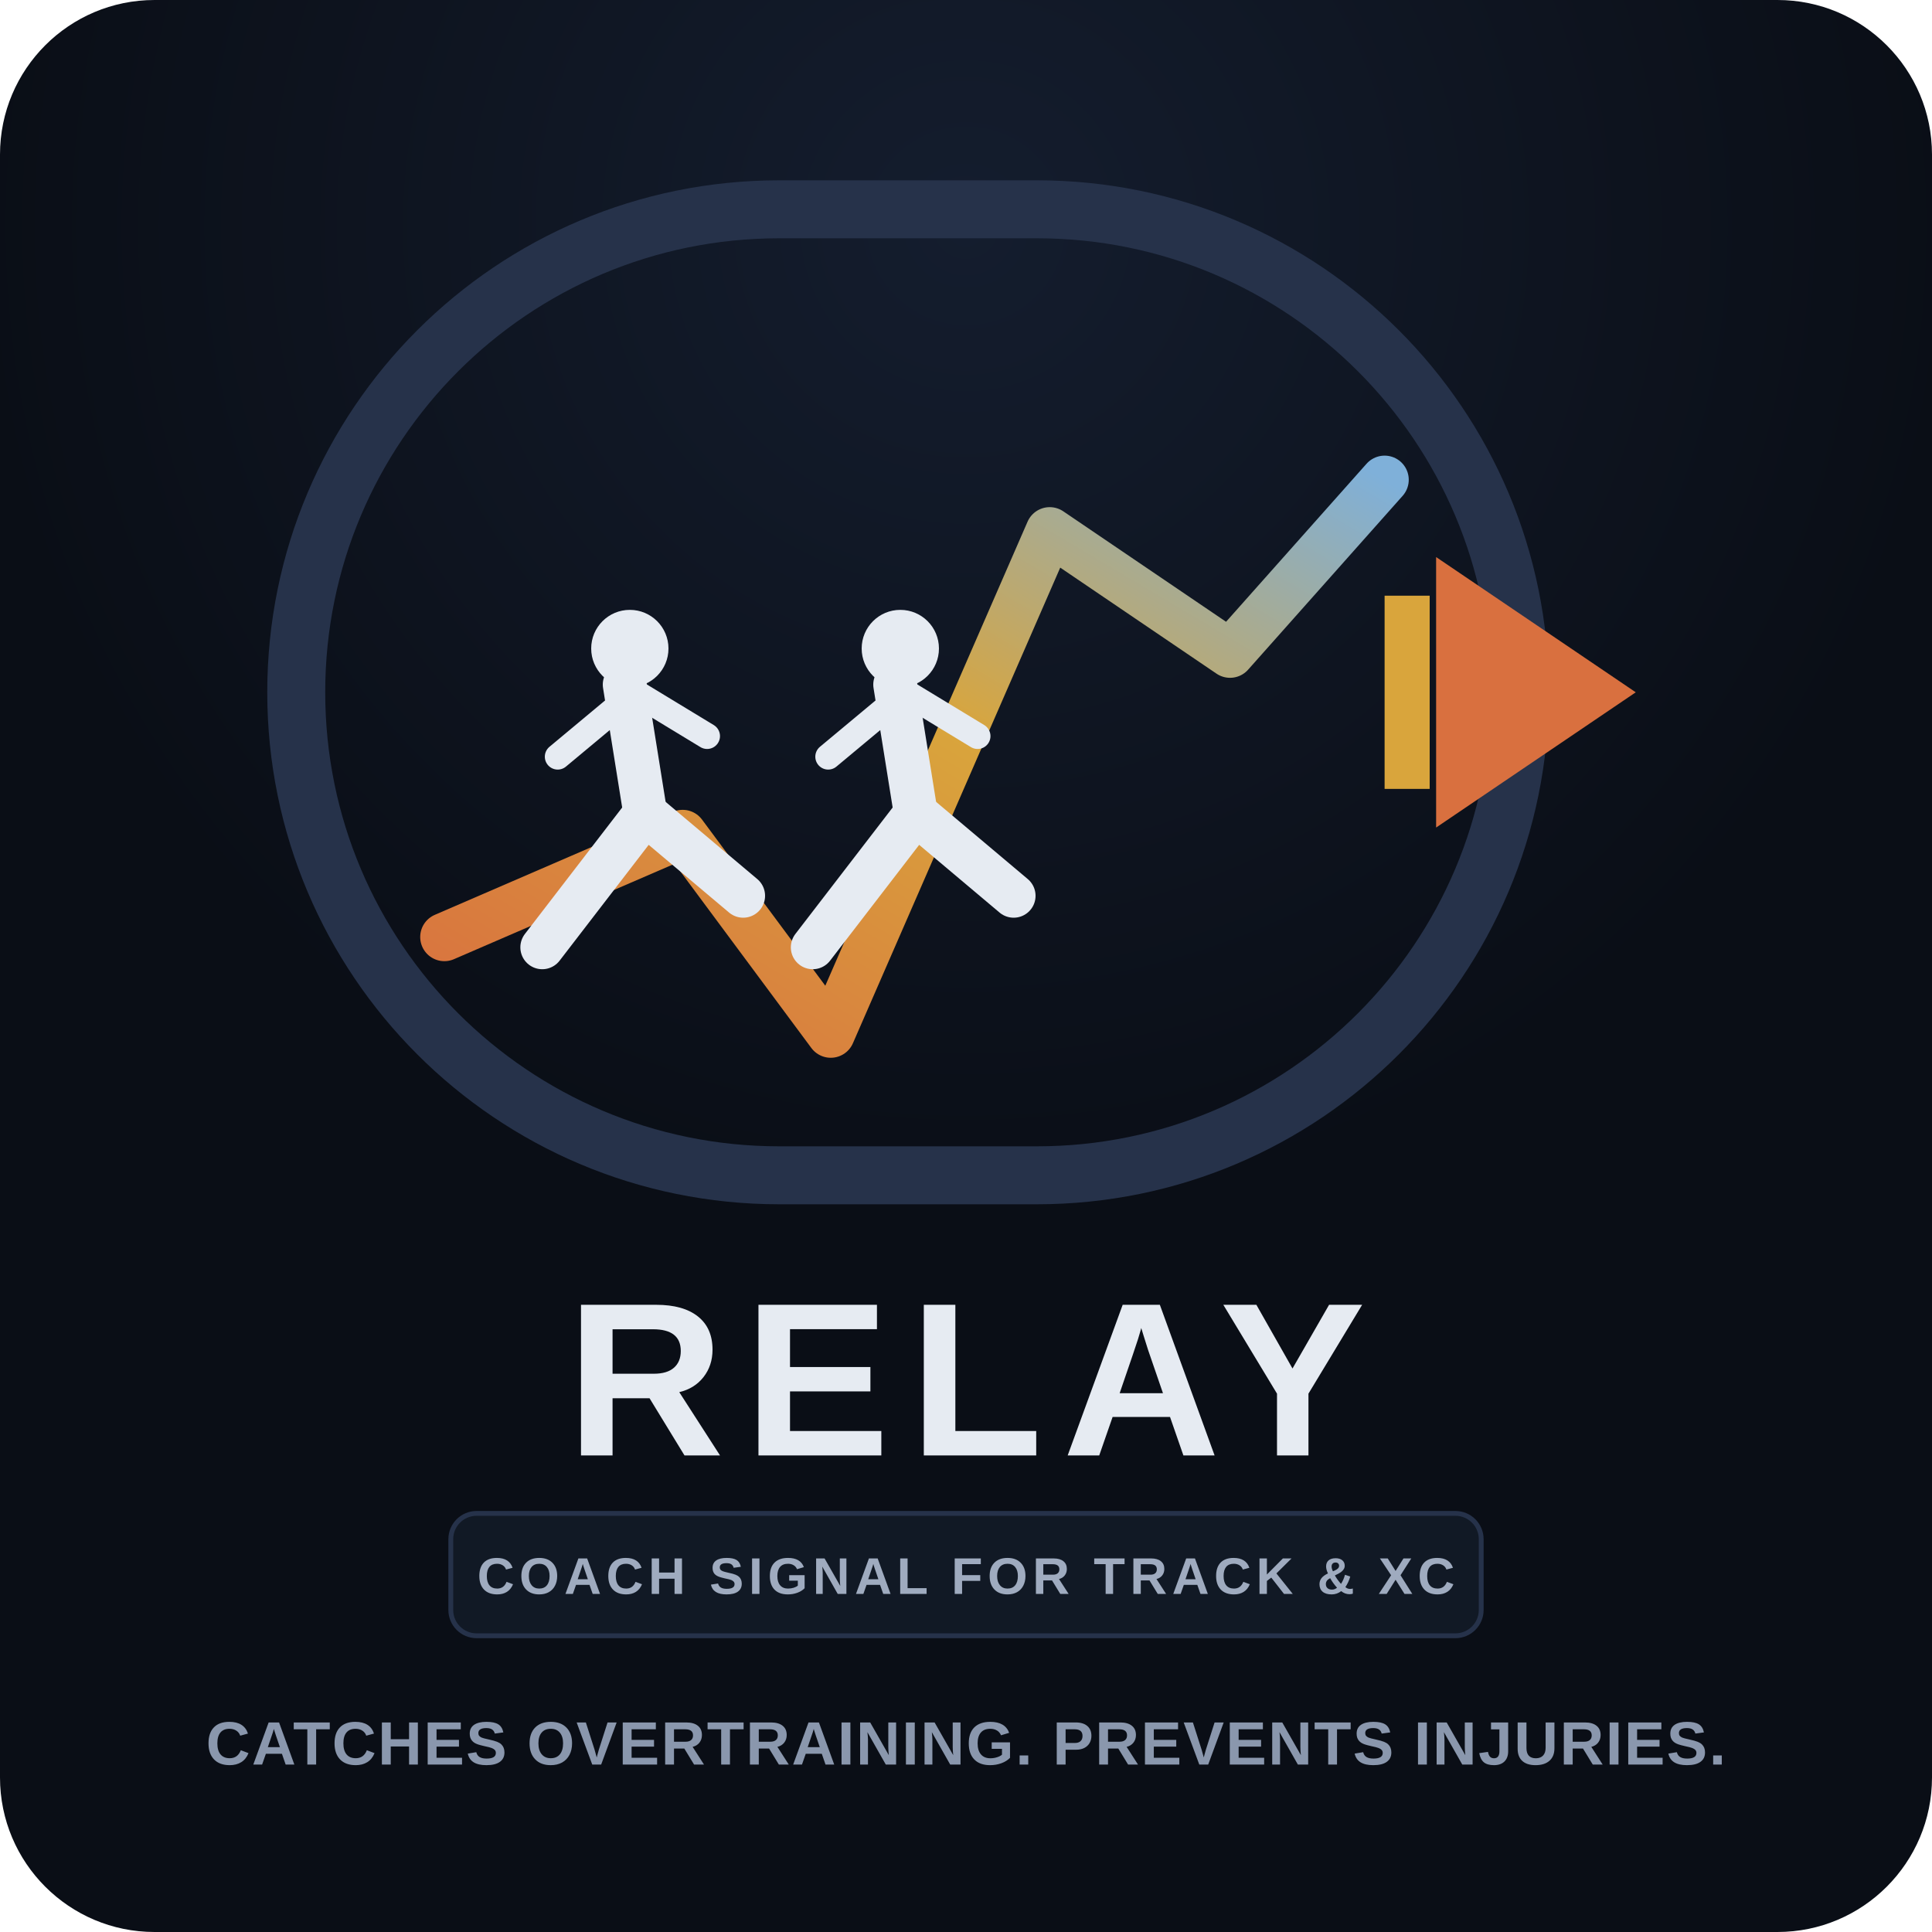
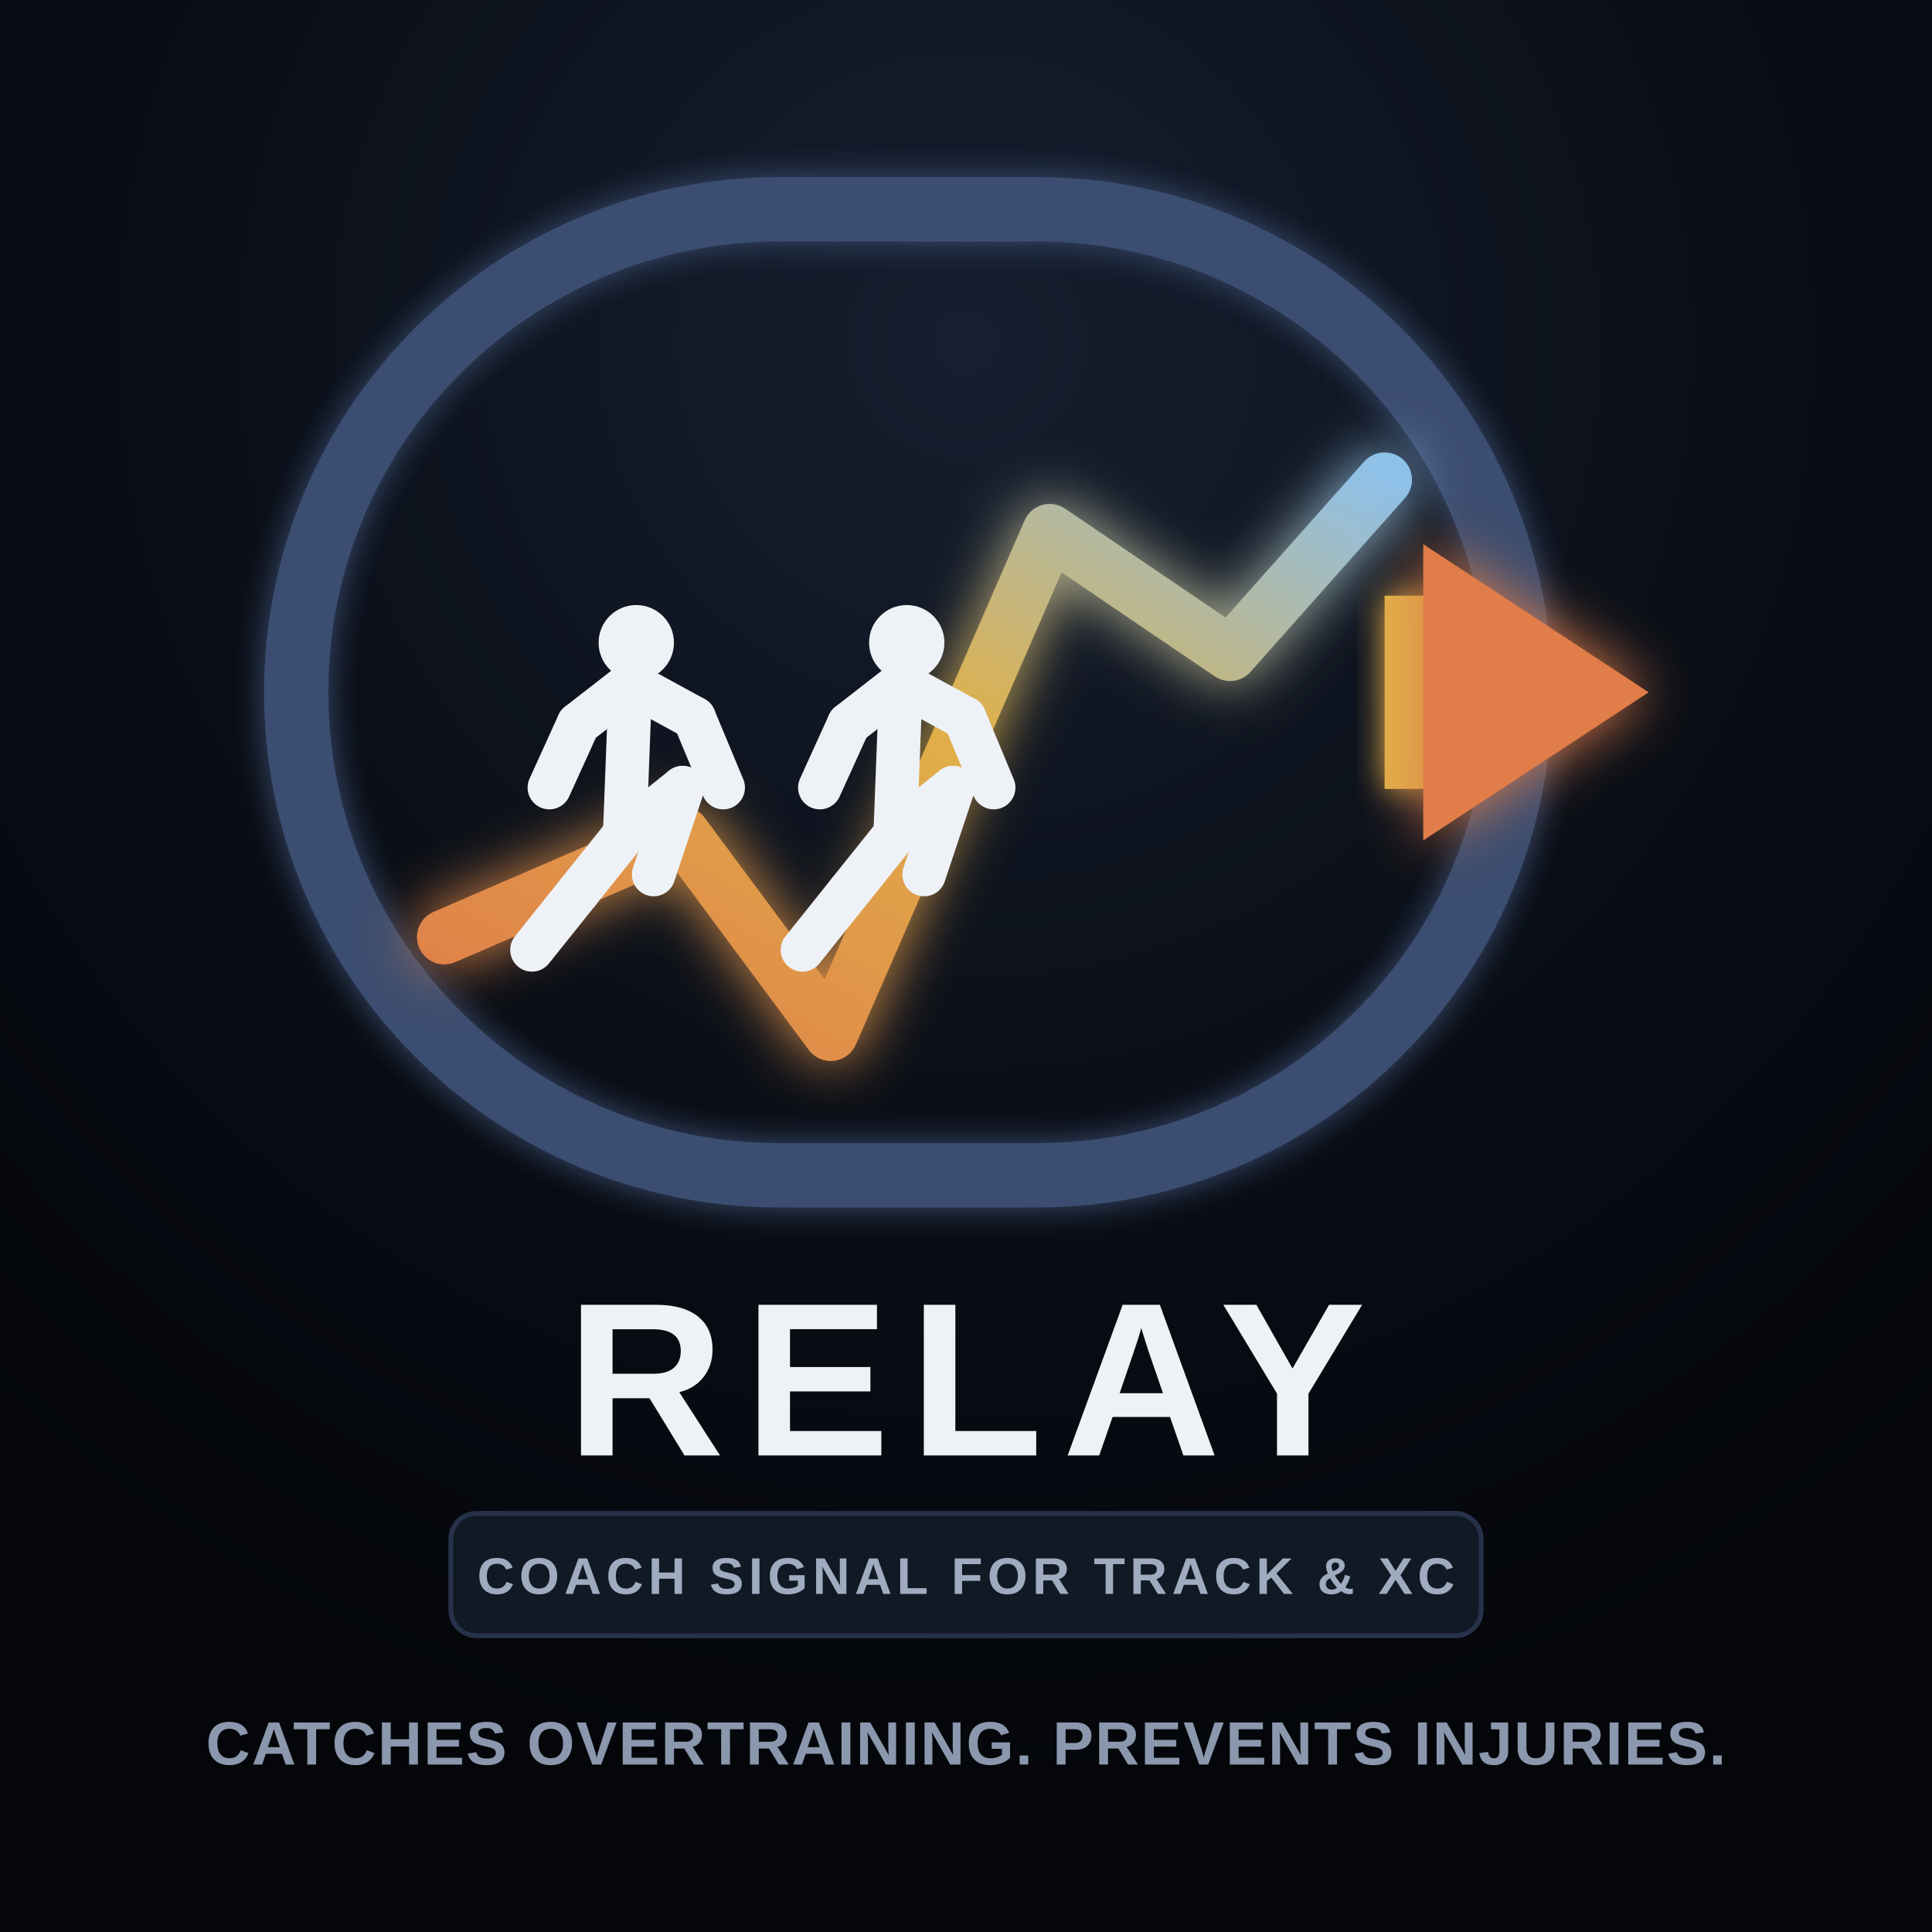
<svg xmlns="http://www.w3.org/2000/svg" viewBox="0 0 600 600" width="600" height="600">
  <defs>
-     <radialGradient id="bg" cx="50%" cy="12%" r="85%">
-       <stop offset="0%" stop-color="#141d2e" />
-       <stop offset="60%" stop-color="#0a0e16" />
+     <radialGradient id="bg" cx="50%" cy="18%" r="75%">
+       <stop offset="0%" stop-color="#161f30" />
+       <stop offset="55%" stop-color="#0a0e16" />
+       <stop offset="100%" stop-color="#04060a" />
    </radialGradient>
    <linearGradient id="signal" x1="0%" y1="100%" x2="100%" y2="0%">
-       <stop offset="0%" stop-color="#d9703f" />
-       <stop offset="55%" stop-color="#d9a53c" />
-       <stop offset="100%" stop-color="#7fb0d9" />
+       <stop offset="0%" stop-color="#e07d4a" />
+       <stop offset="55%" stop-color="#e0b048" />
+       <stop offset="100%" stop-color="#8fc0e8" />
    </linearGradient>
-   </defs>
-   <rect x="0" y="0" width="600" height="600" rx="48" fill="url(#bg)" />
-   <g transform="translate(26,-41)">
-     <rect x="66" y="106" width="380" height="300" rx="150" fill="none" stroke="#26324a" stroke-width="18" />
-     <polyline points="112,332 186,300 232,362 300,206 356,244 404,190" fill="none" stroke="url(#signal)" stroke-width="15" stroke-linecap="round" stroke-linejoin="round" />
-     <rect x="404" y="226" width="14" height="60" fill="#d9a53c" />
-     <path d="M 420 214 L 482 256 L 420 298 Z" fill="#d9703f" />
-     <g stroke-linecap="round" fill="none" stroke="#e6ebf2">
-       <g transform="translate(168,300) scale(0.8)" stroke-width="17">
-         <circle cx="2" cy="-72" r="15" fill="#e6ebf2" stroke="none" />
-         <line x1="0" y1="-58" x2="8" y2="-8" />
-         <line x1="8" y1="-8" x2="-32" y2="44" />
-         <line x1="8" y1="-8" x2="46" y2="24" />
-         <line x1="4" y1="-55" x2="-26" y2="-30" stroke-width="10" />
-         <line x1="4" y1="-55" x2="32" y2="-38" stroke-width="10" />
+     <filter id="glow" x="-60%" y="-60%" width="220%" height="220%">
+       <feGaussianBlur stdDeviation="9" result="blur" />
+       <feMerge>
+         <feMergeNode in="blur" />
+         <feMergeNode in="SourceGraphic" />
+       </feMerge>
+     </filter>
+     <filter id="glow-soft" x="-60%" y="-60%" width="220%" height="220%">
+       <feGaussianBlur stdDeviation="5" result="blur" />
+       <feMerge>
+         <feMergeNode in="blur" />
+         <feMergeNode in="SourceGraphic" />
+       </feMerge>
+     </filter>
+     <g id="runner-template">
+       <circle cx="4" cy="-66" r="13" fill="#eef2f7" />
+       <g stroke="#eef2f7" stroke-width="15" stroke-linecap="round" fill="none">
+         <line x1="2" y1="-52" x2="0" y2="0" />
+         <line x1="0" y1="0" x2="20" y2="-16" />
+         <line x1="20" y1="-16" x2="10" y2="14" />
+         <line x1="0" y1="0" x2="-16" y2="20" />
+         <line x1="-16" y1="20" x2="-32" y2="40" />
+         <line x1="2" y1="-52" x2="24" y2="-40" />
+         <line x1="24" y1="-40" x2="34" y2="-16" />
+         <line x1="2" y1="-52" x2="-16" y2="-38" />
+         <line x1="-16" y1="-38" x2="-26" y2="-16" />
      </g>
-       <g transform="translate(252,300) scale(0.8)" stroke-width="17">
-         <circle cx="2" cy="-72" r="15" fill="#e6ebf2" stroke="none" />
-         <line x1="0" y1="-58" x2="8" y2="-8" />
-         <line x1="8" y1="-8" x2="-32" y2="44" />
-         <line x1="8" y1="-8" x2="46" y2="24" />
-         <line x1="4" y1="-55" x2="-26" y2="-30" stroke-width="10" />
-         <line x1="4" y1="-55" x2="32" y2="-38" stroke-width="10" />
+       <g fill="#eef2f7">
+         <circle cx="2" cy="-52" r="7.5" />
+         <circle cx="0" cy="0" r="7.5" />
+         <circle cx="20" cy="-16" r="6.5" />
+         <circle cx="-16" cy="20" r="6.5" />
+         <circle cx="24" cy="-40" r="6" />
+         <circle cx="-16" cy="-38" r="6" />
      </g>
    </g>
+   </defs>
+   <rect x="0" y="0" width="600" height="600" fill="url(#bg)" />
+   <g transform="translate(26,-41)">
+     <rect x="66" y="106" width="380" height="300" rx="150" fill="none" stroke="#3a4d70" stroke-width="20" filter="url(#glow-soft)" />
+     <polyline points="112,332 186,300 232,362 300,206 356,244 404,190" fill="none" stroke="url(#signal)" stroke-width="17" stroke-linecap="round" stroke-linejoin="round" filter="url(#glow)" />
+     <rect x="404" y="226" width="14" height="60" fill="#e0b048" filter="url(#glow-soft)" />
+     <path d="M 416 210 L 486 256 L 416 302 Z" fill="#e07d4a" filter="url(#glow)" />
+     <use href="#runner-template" transform="translate(168,300) scale(0.9)" />
+     <use href="#runner-template" transform="translate(252,300) scale(0.9)" />
  </g>
-   <text x="300" y="452" text-anchor="middle" font-family="Arial, Helvetica, sans-serif" font-weight="900" font-size="68" letter-spacing="6" fill="#e6ebf2">RELAY</text>
+   <text x="300" y="452" text-anchor="middle" font-family="Arial, Helvetica, sans-serif" font-weight="900" font-size="68" letter-spacing="6" fill="#eef2f7">RELAY</text>
  <rect x="140" y="470" width="320" height="38" rx="8" fill="#111925" stroke="#26324a" stroke-width="1.5" />
  <text x="300" y="495" text-anchor="middle" font-family="Arial, Helvetica, sans-serif" font-weight="700" font-size="16" letter-spacing="1.5" fill="#9fabbf">COACH SIGNAL FOR TRACK &amp; XC</text>
  <text x="300" y="548" text-anchor="middle" font-family="Arial, Helvetica, sans-serif" font-weight="700" font-size="19" letter-spacing="0.5" fill="#8a97ad">CATCHES OVERTRAINING. PREVENTS INJURIES.</text>
</svg>
